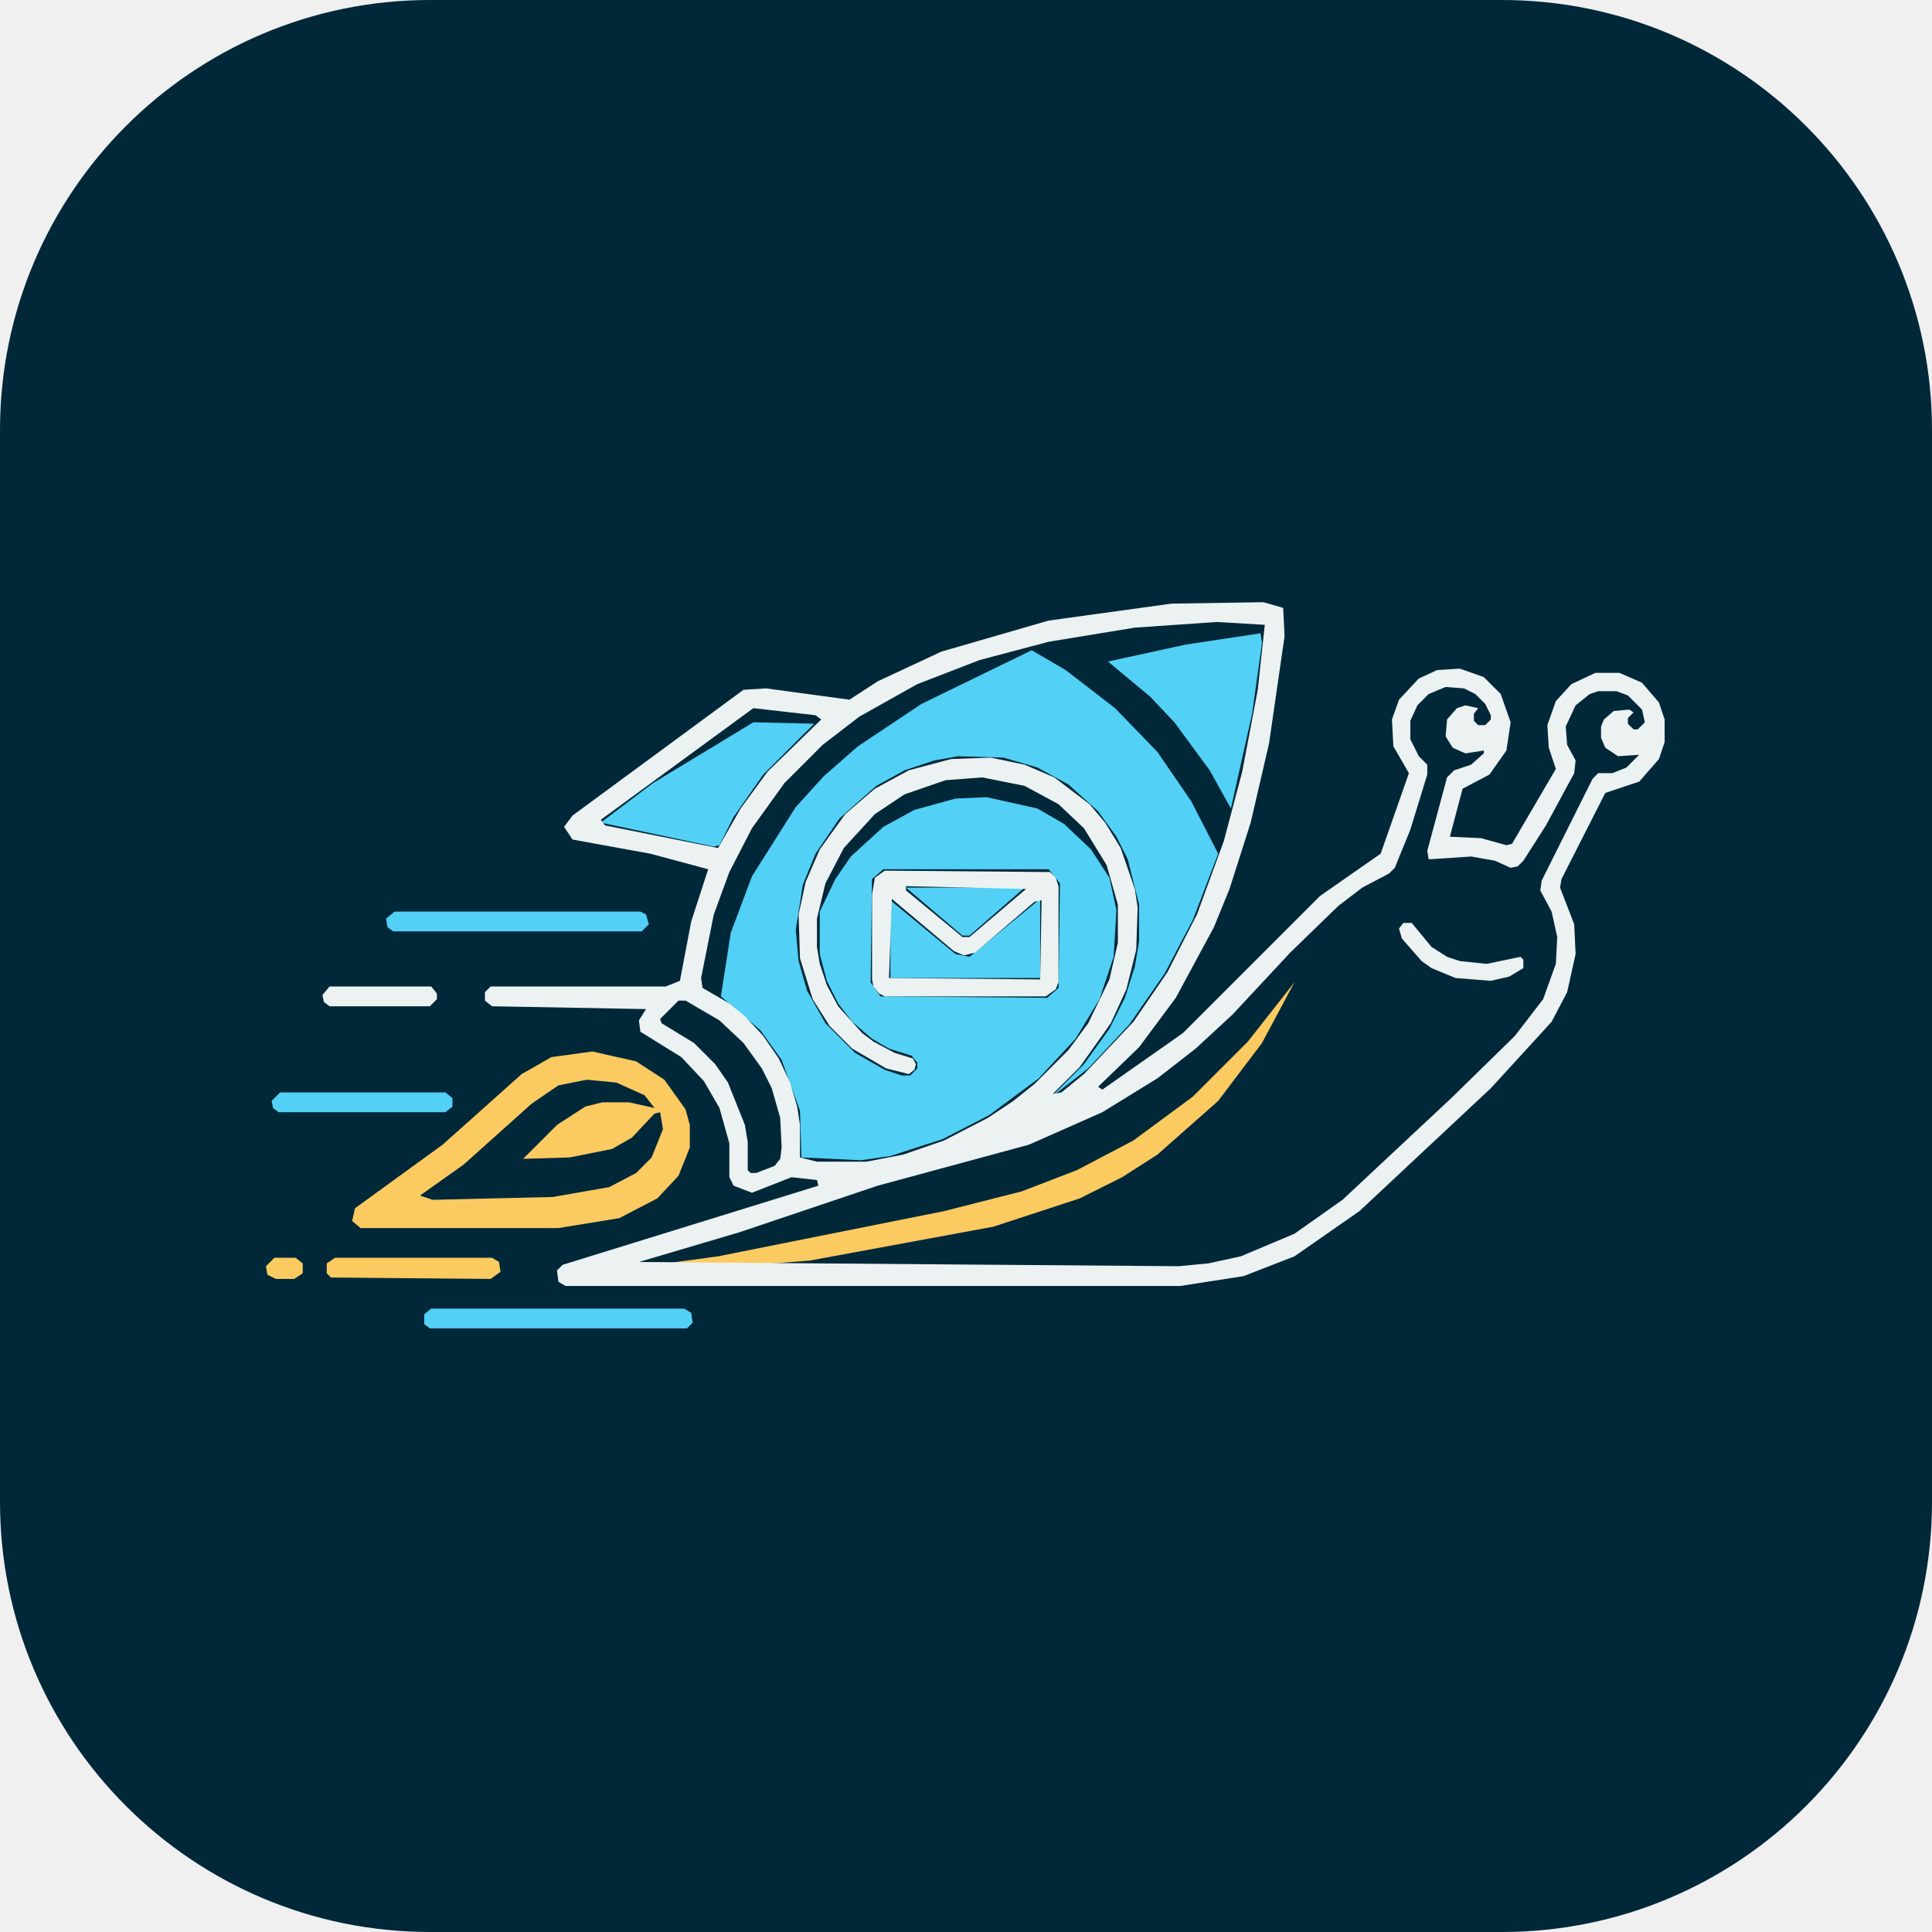
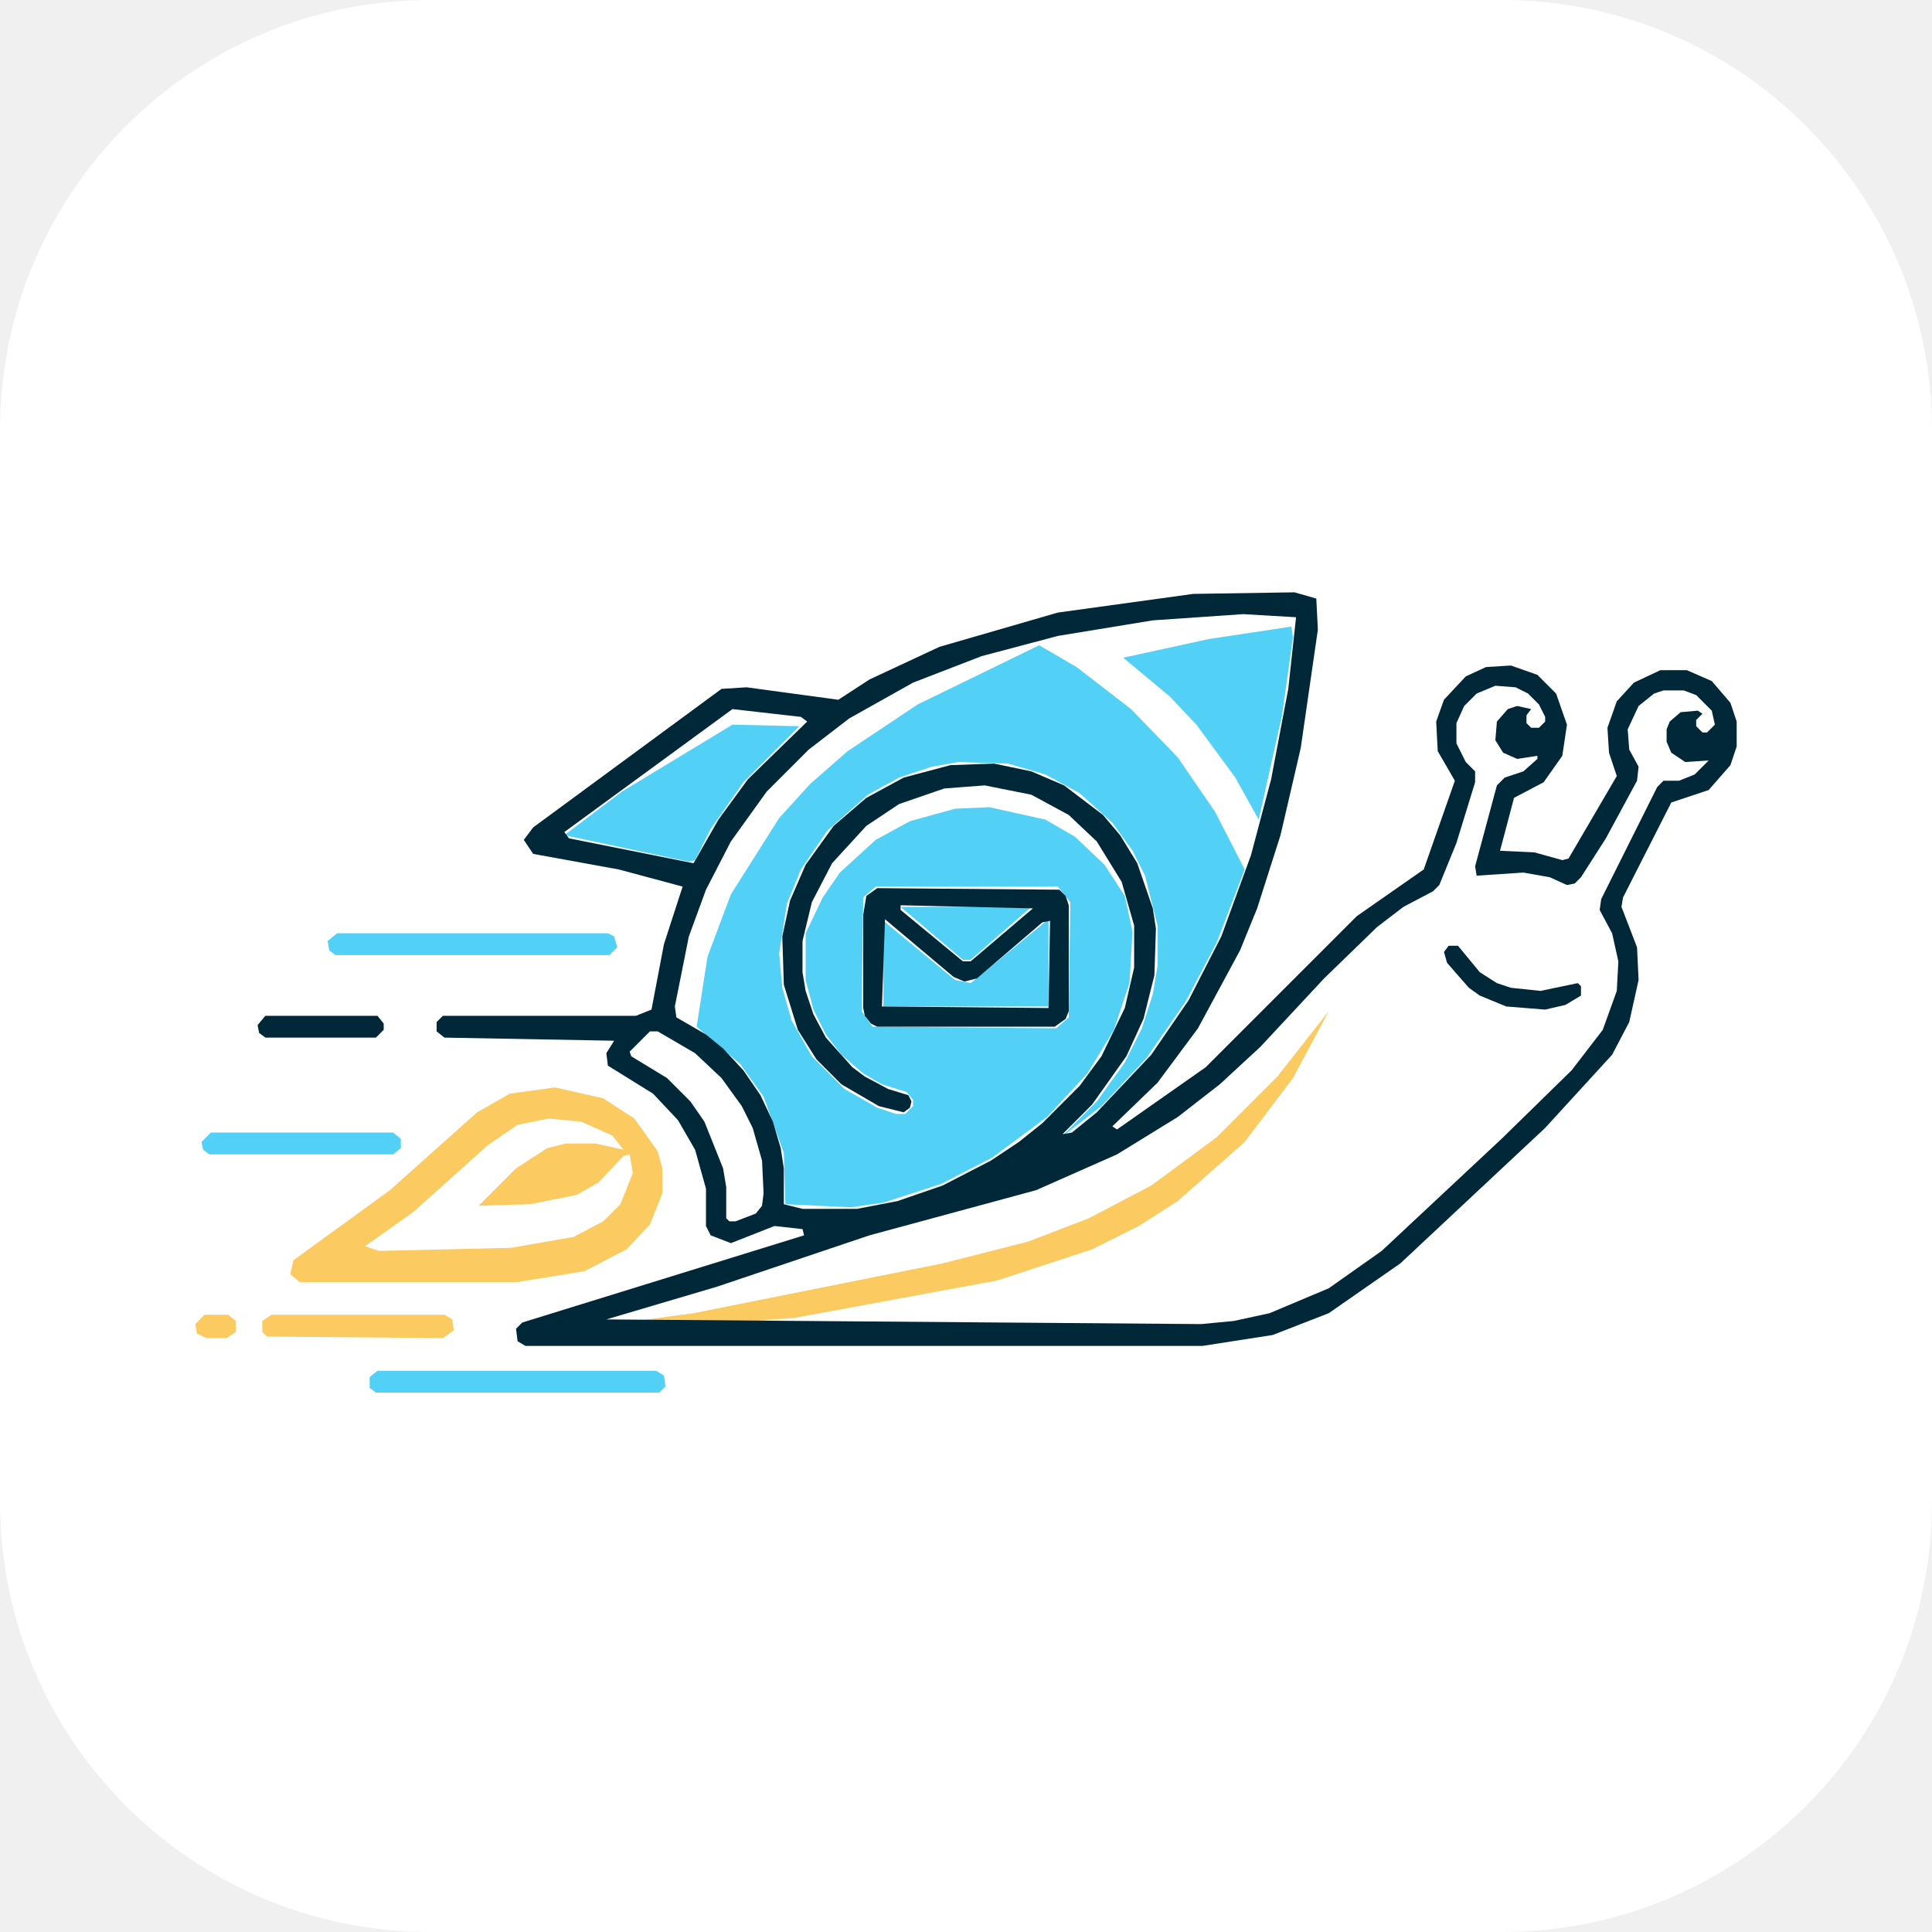
<svg xmlns="http://www.w3.org/2000/svg" viewBox="0 0 512 512" role="img" aria-label="Snail Mail app icon">
-   <rect width="512" height="512" rx="114" fill="#002839" />
-   <svg x="60" y="60" width="392" height="392" viewBox="0 0 1047 571" preserveAspectRatio="xMidYMid meet">
+   <rect width="512" height="512" rx="114" fill="#ffffff" />
+   <svg x="40.205" y="145.42" width="431.997" height="235.597" viewBox="0 0 1047 571" preserveAspectRatio="xMidYMid meet">
    <defs>
      <filter id="soften">
        <feGaussianBlur stdDeviation="0" />
      </filter>
    </defs>
    <g fill-rule="evenodd" clip-rule="evenodd">
      <path fill="#fbca60" d="M 71.0 496.0 L 71.0 503.0 L 74.0 506.0 L 187.0 507.0 L 194.0 502.0 L 193.0 495.0 L 188.0 492.0 L 77.0 492.0 Z M 28.0 498.0 L 29.0 504.0 L 35.0 507.0 L 48.0 507.0 L 54.0 503.0 L 54.0 496.0 L 49.0 492.0 L 34.0 492.0 Z M 325.0 387.0 L 310.0 366.0 L 290.0 353.0 L 259.0 346.0 L 230.0 350.0 L 209.0 362.0 L 153.0 412.0 L 91.0 457.0 L 89.0 466.0 L 95.0 471.0 L 235.0 471.0 L 278.0 464.0 L 305.0 450.0 L 320.0 434.0 L 328.0 414.0 L 328.0 398.0 Z M 307.0 389.0 L 309.0 401.0 L 301.0 421.0 L 290.0 432.0 L 271.0 442.0 L 231.0 449.0 L 146.0 451.0 L 137.0 448.0 L 168.0 426.0 L 216.0 383.0 L 235.0 370.0 L 255.0 366.0 L 276.0 368.0 L 296.0 377.0 L 303.0 386.0 L 285.0 382.0 L 266.0 382.0 L 254.0 385.0 L 234.0 398.0 L 210.0 422.0 L 243.0 421.0 L 273.0 415.0 L 287.0 407.0 L 303.0 390.0 Z M 756.0 297.0 L 723.0 339.0 L 684.0 378.0 L 642.0 409.0 L 602.0 430.0 L 563.0 445.0 L 508.0 459.0 L 348.0 491.0 L 311.0 496.0 L 374.0 497.0 L 413.0 494.0 L 543.0 470.0 L 604.0 450.0 L 634.0 435.0 L 659.0 419.0 L 702.0 381.0 L 733.0 340.0 Z" />
      <path fill="#52d0f6" d="M 140.0 532.0 L 140.0 539.0 L 144.0 542.0 L 326.0 542.0 L 330.0 538.0 L 329.0 531.0 L 324.0 528.0 L 145.0 528.0 Z M 32.0 381.0 L 33.0 386.0 L 37.0 389.0 L 155.0 389.0 L 160.0 385.0 L 160.0 379.0 L 155.0 375.0 L 38.0 375.0 Z M 113.0 252.0 L 114.0 258.0 L 118.0 261.0 L 294.0 261.0 L 299.0 256.0 L 297.0 249.0 L 293.0 247.0 L 119.0 247.0 Z M 416.0 114.0 L 373.0 113.0 L 302.0 156.0 L 265.0 184.0 L 345.0 201.0 L 349.0 200.0 L 359.0 180.0 L 380.0 150.0 Z M 570.0 62.0 L 492.0 100.0 L 447.0 130.0 L 423.0 151.0 L 403.0 173.0 L 372.0 222.0 L 357.0 262.0 L 350.0 307.0 L 378.0 331.0 L 393.0 352.0 L 406.0 388.0 L 407.0 421.0 L 449.0 423.0 L 470.0 420.0 L 507.0 408.0 L 540.0 391.0 L 575.0 365.0 L 601.0 337.0 L 618.0 309.0 L 628.0 279.0 L 630.0 246.0 L 625.0 223.0 L 612.0 203.0 L 593.0 185.0 L 574.0 174.0 L 538.0 166.0 L 516.0 167.0 L 487.0 175.0 L 465.0 187.0 L 442.0 208.0 L 431.0 224.0 L 420.0 247.0 L 420.0 277.0 L 425.0 296.0 L 433.0 312.0 L 443.0 325.0 L 457.0 337.0 L 469.0 344.0 L 485.0 349.0 L 489.0 354.0 L 489.0 358.0 L 484.0 363.0 L 478.0 363.0 L 466.0 359.0 L 445.0 347.0 L 424.0 326.0 L 411.0 303.0 L 405.0 282.0 L 403.0 260.0 L 408.0 228.0 L 417.0 206.0 L 434.0 181.0 L 460.0 158.0 L 480.0 147.0 L 501.0 140.0 L 518.0 137.0 L 550.0 138.0 L 574.0 145.0 L 596.0 157.0 L 617.0 176.0 L 630.0 194.0 L 638.0 210.0 L 646.0 242.0 L 646.0 268.0 L 643.0 286.0 L 636.0 308.0 L 625.0 330.0 L 607.0 355.0 L 583.0 379.0 L 610.0 358.0 L 639.0 327.0 L 664.0 291.0 L 684.0 253.0 L 702.0 206.0 L 683.0 169.0 L 659.0 134.0 L 629.0 103.0 L 594.0 76.0 Z M 457.0 224.0 L 465.0 217.0 L 582.0 217.0 L 590.0 227.0 L 589.0 301.0 L 581.0 308.0 L 463.0 307.0 L 456.0 297.0 Z M 576.0 238.0 L 526.0 279.0 L 516.0 277.0 L 470.0 239.0 L 470.0 294.0 L 576.0 294.0 Z M 481.0 230.0 L 521.0 264.0 L 526.0 264.0 L 565.0 230.0 Z M 624.0 70.0 L 654.0 95.0 L 671.0 113.0 L 696.0 147.0 L 711.0 174.0 L 726.0 107.0 L 733.0 57.0 L 732.0 50.0 L 679.0 58.0 Z" />
-       <path fill="#ecf1f2" d="M 68.0 306.0 L 69.0 311.0 L 73.0 314.0 L 144.0 314.0 L 149.0 309.0 L 149.0 305.0 L 145.0 300.0 L 73.0 300.0 Z M 1014.0 99.0 L 1002.0 85.0 L 986.0 78.0 L 969.0 78.0 L 952.0 86.0 L 941.0 98.0 L 935.0 115.0 L 936.0 131.0 L 941.0 146.0 L 910.0 199.0 L 906.0 200.0 L 888.0 195.0 L 866.0 194.0 L 875.0 160.0 L 894.0 150.0 L 906.0 133.0 L 909.0 113.0 L 902.0 93.0 L 890.0 81.0 L 873.0 75.0 L 857.0 76.0 L 844.0 82.0 L 830.0 97.0 L 825.0 111.0 L 826.0 130.0 L 837.0 149.0 L 817.0 206.0 L 774.0 236.0 L 677.0 333.0 L 620.0 373.0 L 617.0 371.0 L 646.0 343.0 L 672.0 308.0 L 699.0 258.0 L 710.0 231.0 L 725.0 184.0 L 738.0 128.0 L 749.0 52.0 L 748.0 32.0 L 734.0 28.0 L 669.0 29.0 L 582.0 41.0 L 506.0 63.0 L 461.0 84.0 L 441.0 97.0 L 382.0 89.0 L 366.0 90.0 L 245.0 179.0 L 239.0 187.0 L 245.0 196.0 L 300.0 206.0 L 341.0 217.0 L 329.0 254.0 L 321.0 296.0 L 311.0 300.0 L 187.0 300.0 L 183.0 304.0 L 183.0 310.0 L 188.0 314.0 L 297.0 316.0 L 292.0 324.0 L 293.0 332.0 L 322.0 350.0 L 338.0 367.0 L 349.0 386.0 L 356.0 411.0 L 356.0 435.0 L 359.0 441.0 L 372.0 446.0 L 400.0 435.0 L 418.0 437.0 L 419.0 441.0 L 238.0 497.0 L 234.0 501.0 L 235.0 509.0 L 240.0 512.0 L 675.0 512.0 L 720.0 505.0 L 756.0 491.0 L 802.0 459.0 L 895.0 372.0 L 938.0 325.0 L 949.0 304.0 L 955.0 277.0 L 954.0 256.0 L 944.0 230.0 L 945.0 224.0 L 976.0 163.0 L 1000.0 155.0 L 1014.0 139.0 L 1018.0 127.0 L 1018.0 111.0 Z M 320.0 310.0 L 325.0 310.0 L 349.0 324.0 L 366.0 340.0 L 379.0 358.0 L 386.0 372.0 L 392.0 393.0 L 393.0 414.0 L 392.0 422.0 L 388.0 427.0 L 375.0 432.0 L 371.0 432.0 L 369.0 430.0 L 369.0 410.0 L 367.0 398.0 L 355.0 368.0 L 346.0 355.0 L 331.0 340.0 L 308.0 326.0 L 307.0 323.0 Z M 421.0 111.0 L 383.0 148.0 L 364.0 174.0 L 348.0 202.0 L 268.0 186.0 L 265.0 182.0 L 373.0 103.0 L 417.0 108.0 Z M 1002.0 104.0 L 1004.0 113.0 L 999.0 118.0 L 996.0 118.0 L 992.0 114.0 L 992.0 110.0 L 996.0 106.0 L 993.0 104.0 L 982.0 105.0 L 975.0 111.0 L 973.0 116.0 L 973.0 124.0 L 976.0 131.0 L 985.0 137.0 L 1000.0 136.0 L 991.0 145.0 L 981.0 149.0 L 971.0 149.0 L 967.0 153.0 L 931.0 225.0 L 930.0 232.0 L 938.0 247.0 L 942.0 265.0 L 941.0 284.0 L 932.0 309.0 L 912.0 335.0 L 867.0 379.0 L 790.0 451.0 L 756.0 475.0 L 718.0 491.0 L 695.0 496.0 L 674.0 498.0 L 292.0 495.0 L 363.0 474.0 L 461.0 441.0 L 568.0 412.0 L 620.0 389.0 L 659.0 365.0 L 686.0 344.0 L 712.0 320.0 L 753.0 276.0 L 787.0 243.0 L 804.0 230.0 L 823.0 220.0 L 827.0 216.0 L 838.0 189.0 L 850.0 150.0 L 850.0 143.0 L 844.0 137.0 L 838.0 125.0 L 838.0 112.0 L 843.0 101.0 L 851.0 93.0 L 863.0 88.0 L 876.0 89.0 L 884.0 93.0 L 891.0 100.0 L 895.0 108.0 L 895.0 111.0 L 891.0 115.0 L 886.0 115.0 L 883.0 112.0 L 883.0 107.0 L 886.0 103.0 L 877.0 101.0 L 871.0 103.0 L 864.0 111.0 L 863.0 123.0 L 868.0 131.0 L 877.0 135.0 L 890.0 133.0 L 890.0 135.0 L 881.0 143.0 L 869.0 147.0 L 864.0 152.0 L 850.0 204.0 L 851.0 210.0 L 881.0 208.0 L 898.0 211.0 L 909.0 216.0 L 914.0 215.0 L 918.0 211.0 L 934.0 186.0 L 954.0 149.0 L 955.0 140.0 L 949.0 129.0 L 948.0 116.0 L 955.0 101.0 L 965.0 93.0 L 971.0 91.0 L 984.0 91.0 L 992.0 94.0 Z M 830.0 259.0 L 832.0 266.0 L 846.0 282.0 L 853.0 287.0 L 870.0 294.0 L 895.0 296.0 L 908.0 293.0 L 918.0 287.0 L 918.0 281.0 L 916.0 279.0 L 892.0 284.0 L 873.0 282.0 L 864.0 279.0 L 853.0 272.0 L 839.0 255.0 L 833.0 255.0 Z M 735.0 44.0 L 730.0 90.0 L 719.0 148.0 L 706.0 197.0 L 687.0 249.0 L 666.0 290.0 L 642.0 325.0 L 607.0 362.0 L 591.0 375.0 L 585.0 376.0 L 604.0 357.0 L 626.0 326.0 L 637.0 302.0 L 644.0 274.0 L 645.0 244.0 L 643.0 231.0 L 633.0 202.0 L 622.0 184.0 L 611.0 171.0 L 586.0 152.0 L 565.0 143.0 L 541.0 138.0 L 513.0 139.0 L 483.0 147.0 L 459.0 160.0 L 438.0 178.0 L 420.0 203.0 L 410.0 226.0 L 405.0 249.0 L 406.0 280.0 L 415.0 309.0 L 427.0 328.0 L 443.0 344.0 L 467.0 358.0 L 483.0 362.0 L 487.0 359.0 L 488.0 355.0 L 486.0 351.0 L 473.0 347.0 L 458.0 339.0 L 450.0 333.0 L 433.0 314.0 L 425.0 299.0 L 420.0 284.0 L 418.0 272.0 L 418.0 252.0 L 424.0 227.0 L 437.0 202.0 L 459.0 178.0 L 480.0 164.0 L 509.0 154.0 L 535.0 152.0 L 565.0 158.0 L 589.0 171.0 L 607.0 188.0 L 623.0 214.0 L 631.0 242.0 L 631.0 269.0 L 625.0 295.0 L 610.0 326.0 L 596.0 345.0 L 572.0 369.0 L 557.0 381.0 L 539.0 393.0 L 508.0 409.0 L 479.0 419.0 L 453.0 424.0 L 418.0 424.0 L 406.0 421.0 L 406.0 398.0 L 404.0 385.0 L 399.0 368.0 L 391.0 351.0 L 380.0 335.0 L 367.0 321.0 L 356.0 312.0 L 337.0 301.0 L 336.0 294.0 L 345.0 249.0 L 356.0 219.0 L 372.0 188.0 L 395.0 156.0 L 422.0 129.0 L 448.0 109.0 L 489.0 86.0 L 533.0 69.0 L 582.0 56.0 L 643.0 46.0 L 701.0 42.0 Z M 459.0 223.0 L 457.0 235.0 L 457.0 295.0 L 458.0 300.0 L 462.0 305.0 L 466.0 307.0 L 580.0 307.0 L 587.0 302.0 L 589.0 297.0 L 589.0 229.0 L 587.0 223.0 L 583.0 219.0 L 466.0 218.0 Z M 471.0 238.0 L 515.0 275.0 L 522.0 278.0 L 530.0 276.0 L 572.0 240.0 L 577.0 239.0 L 576.0 295.0 L 469.0 294.0 Z M 481.0 229.0 L 566.0 231.0 L 526.0 265.0 L 521.0 265.0 L 481.0 232.0 Z" />
+       <path fill="#002839" d="M 68.0 306.0 L 69.0 311.0 L 73.0 314.0 L 144.0 314.0 L 149.0 309.0 L 149.0 305.0 L 145.0 300.0 L 73.0 300.0 Z M 1014.0 99.0 L 1002.0 85.0 L 986.0 78.0 L 969.0 78.0 L 952.0 86.0 L 941.0 98.0 L 935.0 115.0 L 936.0 131.0 L 941.0 146.0 L 910.0 199.0 L 906.0 200.0 L 888.0 195.0 L 866.0 194.0 L 875.0 160.0 L 894.0 150.0 L 906.0 133.0 L 909.0 113.0 L 902.0 93.0 L 890.0 81.0 L 873.0 75.0 L 857.0 76.0 L 844.0 82.0 L 830.0 97.0 L 825.0 111.0 L 826.0 130.0 L 837.0 149.0 L 817.0 206.0 L 774.0 236.0 L 677.0 333.0 L 620.0 373.0 L 617.0 371.0 L 646.0 343.0 L 672.0 308.0 L 699.0 258.0 L 710.0 231.0 L 725.0 184.0 L 738.0 128.0 L 749.0 52.0 L 748.0 32.0 L 734.0 28.0 L 669.0 29.0 L 582.0 41.0 L 506.0 63.0 L 461.0 84.0 L 441.0 97.0 L 382.0 89.0 L 366.0 90.0 L 245.0 179.0 L 239.0 187.0 L 245.0 196.0 L 300.0 206.0 L 341.0 217.0 L 329.0 254.0 L 321.0 296.0 L 311.0 300.0 L 187.0 300.0 L 183.0 304.0 L 183.0 310.0 L 188.0 314.0 L 297.0 316.0 L 292.0 324.0 L 293.0 332.0 L 322.0 350.0 L 338.0 367.0 L 349.0 386.0 L 356.0 411.0 L 356.0 435.0 L 359.0 441.0 L 372.0 446.0 L 400.0 435.0 L 418.0 437.0 L 419.0 441.0 L 238.0 497.0 L 234.0 501.0 L 235.0 509.0 L 240.0 512.0 L 675.0 512.0 L 720.0 505.0 L 756.0 491.0 L 802.0 459.0 L 895.0 372.0 L 938.0 325.0 L 949.0 304.0 L 955.0 277.0 L 954.0 256.0 L 944.0 230.0 L 945.0 224.0 L 976.0 163.0 L 1000.0 155.0 L 1014.0 139.0 L 1018.0 127.0 L 1018.0 111.0 Z M 320.0 310.0 L 325.0 310.0 L 349.0 324.0 L 366.0 340.0 L 379.0 358.0 L 386.0 372.0 L 392.0 393.0 L 393.0 414.0 L 392.0 422.0 L 388.0 427.0 L 375.0 432.0 L 371.0 432.0 L 369.0 430.0 L 369.0 410.0 L 367.0 398.0 L 355.0 368.0 L 346.0 355.0 L 331.0 340.0 L 308.0 326.0 L 307.0 323.0 Z M 421.0 111.0 L 383.0 148.0 L 364.0 174.0 L 348.0 202.0 L 268.0 186.0 L 265.0 182.0 L 373.0 103.0 L 417.0 108.0 Z M 1002.0 104.0 L 1004.0 113.0 L 999.0 118.0 L 996.0 118.0 L 992.0 114.0 L 992.0 110.0 L 996.0 106.0 L 993.0 104.0 L 982.0 105.0 L 975.0 111.0 L 973.0 116.0 L 973.0 124.0 L 976.0 131.0 L 985.0 137.0 L 1000.0 136.0 L 991.0 145.0 L 981.0 149.0 L 971.0 149.0 L 967.0 153.0 L 931.0 225.0 L 930.0 232.0 L 938.0 247.0 L 942.0 265.0 L 941.0 284.0 L 932.0 309.0 L 912.0 335.0 L 867.0 379.0 L 790.0 451.0 L 756.0 475.0 L 718.0 491.0 L 695.0 496.0 L 674.0 498.0 L 292.0 495.0 L 363.0 474.0 L 461.0 441.0 L 568.0 412.0 L 620.0 389.0 L 659.0 365.0 L 686.0 344.0 L 712.0 320.0 L 753.0 276.0 L 787.0 243.0 L 804.0 230.0 L 823.0 220.0 L 827.0 216.0 L 838.0 189.0 L 850.0 150.0 L 850.0 143.0 L 844.0 137.0 L 838.0 125.0 L 838.0 112.0 L 843.0 101.0 L 851.0 93.0 L 863.0 88.0 L 876.0 89.0 L 884.0 93.0 L 891.0 100.0 L 895.0 108.0 L 895.0 111.0 L 891.0 115.0 L 886.0 115.0 L 883.0 112.0 L 883.0 107.0 L 886.0 103.0 L 877.0 101.0 L 871.0 103.0 L 864.0 111.0 L 863.0 123.0 L 868.0 131.0 L 877.0 135.0 L 890.0 133.0 L 890.0 135.0 L 881.0 143.0 L 869.0 147.0 L 864.0 152.0 L 850.0 204.0 L 851.0 210.0 L 881.0 208.0 L 898.0 211.0 L 909.0 216.0 L 914.0 215.0 L 918.0 211.0 L 934.0 186.0 L 954.0 149.0 L 955.0 140.0 L 949.0 129.0 L 948.0 116.0 L 955.0 101.0 L 965.0 93.0 L 971.0 91.0 L 984.0 91.0 L 992.0 94.0 Z M 830.0 259.0 L 832.0 266.0 L 846.0 282.0 L 853.0 287.0 L 870.0 294.0 L 895.0 296.0 L 908.0 293.0 L 918.0 287.0 L 918.0 281.0 L 916.0 279.0 L 892.0 284.0 L 873.0 282.0 L 864.0 279.0 L 853.0 272.0 L 839.0 255.0 L 833.0 255.0 Z M 735.0 44.0 L 730.0 90.0 L 719.0 148.0 L 706.0 197.0 L 687.0 249.0 L 666.0 290.0 L 642.0 325.0 L 607.0 362.0 L 591.0 375.0 L 585.0 376.0 L 604.0 357.0 L 626.0 326.0 L 637.0 302.0 L 644.0 274.0 L 645.0 244.0 L 643.0 231.0 L 633.0 202.0 L 622.0 184.0 L 611.0 171.0 L 586.0 152.0 L 565.0 143.0 L 541.0 138.0 L 513.0 139.0 L 483.0 147.0 L 459.0 160.0 L 438.0 178.0 L 420.0 203.0 L 410.0 226.0 L 405.0 249.0 L 406.0 280.0 L 415.0 309.0 L 427.0 328.0 L 443.0 344.0 L 467.0 358.0 L 483.0 362.0 L 487.0 359.0 L 488.0 355.0 L 486.0 351.0 L 473.0 347.0 L 458.0 339.0 L 450.0 333.0 L 433.0 314.0 L 425.0 299.0 L 420.0 284.0 L 418.0 272.0 L 418.0 252.0 L 424.0 227.0 L 437.0 202.0 L 459.0 178.0 L 480.0 164.0 L 509.0 154.0 L 535.0 152.0 L 565.0 158.0 L 589.0 171.0 L 607.0 188.0 L 623.0 214.0 L 631.0 242.0 L 631.0 269.0 L 625.0 295.0 L 610.0 326.0 L 596.0 345.0 L 572.0 369.0 L 557.0 381.0 L 539.0 393.0 L 508.0 409.0 L 479.0 419.0 L 453.0 424.0 L 418.0 424.0 L 406.0 421.0 L 406.0 398.0 L 404.0 385.0 L 399.0 368.0 L 391.0 351.0 L 380.0 335.0 L 367.0 321.0 L 356.0 312.0 L 337.0 301.0 L 336.0 294.0 L 345.0 249.0 L 356.0 219.0 L 372.0 188.0 L 395.0 156.0 L 422.0 129.0 L 448.0 109.0 L 489.0 86.0 L 533.0 69.0 L 582.0 56.0 L 643.0 46.0 L 701.0 42.0 Z M 459.0 223.0 L 457.0 235.0 L 457.0 295.0 L 458.0 300.0 L 462.0 305.0 L 466.0 307.0 L 580.0 307.0 L 587.0 302.0 L 589.0 297.0 L 589.0 229.0 L 587.0 223.0 L 583.0 219.0 L 466.0 218.0 Z M 471.0 238.0 L 515.0 275.0 L 522.0 278.0 L 530.0 276.0 L 572.0 240.0 L 577.0 239.0 L 576.0 295.0 L 469.0 294.0 Z M 481.0 229.0 L 566.0 231.0 L 526.0 265.0 L 521.0 265.0 L 481.0 232.0 Z" />
    </g>
  </svg>
</svg>
